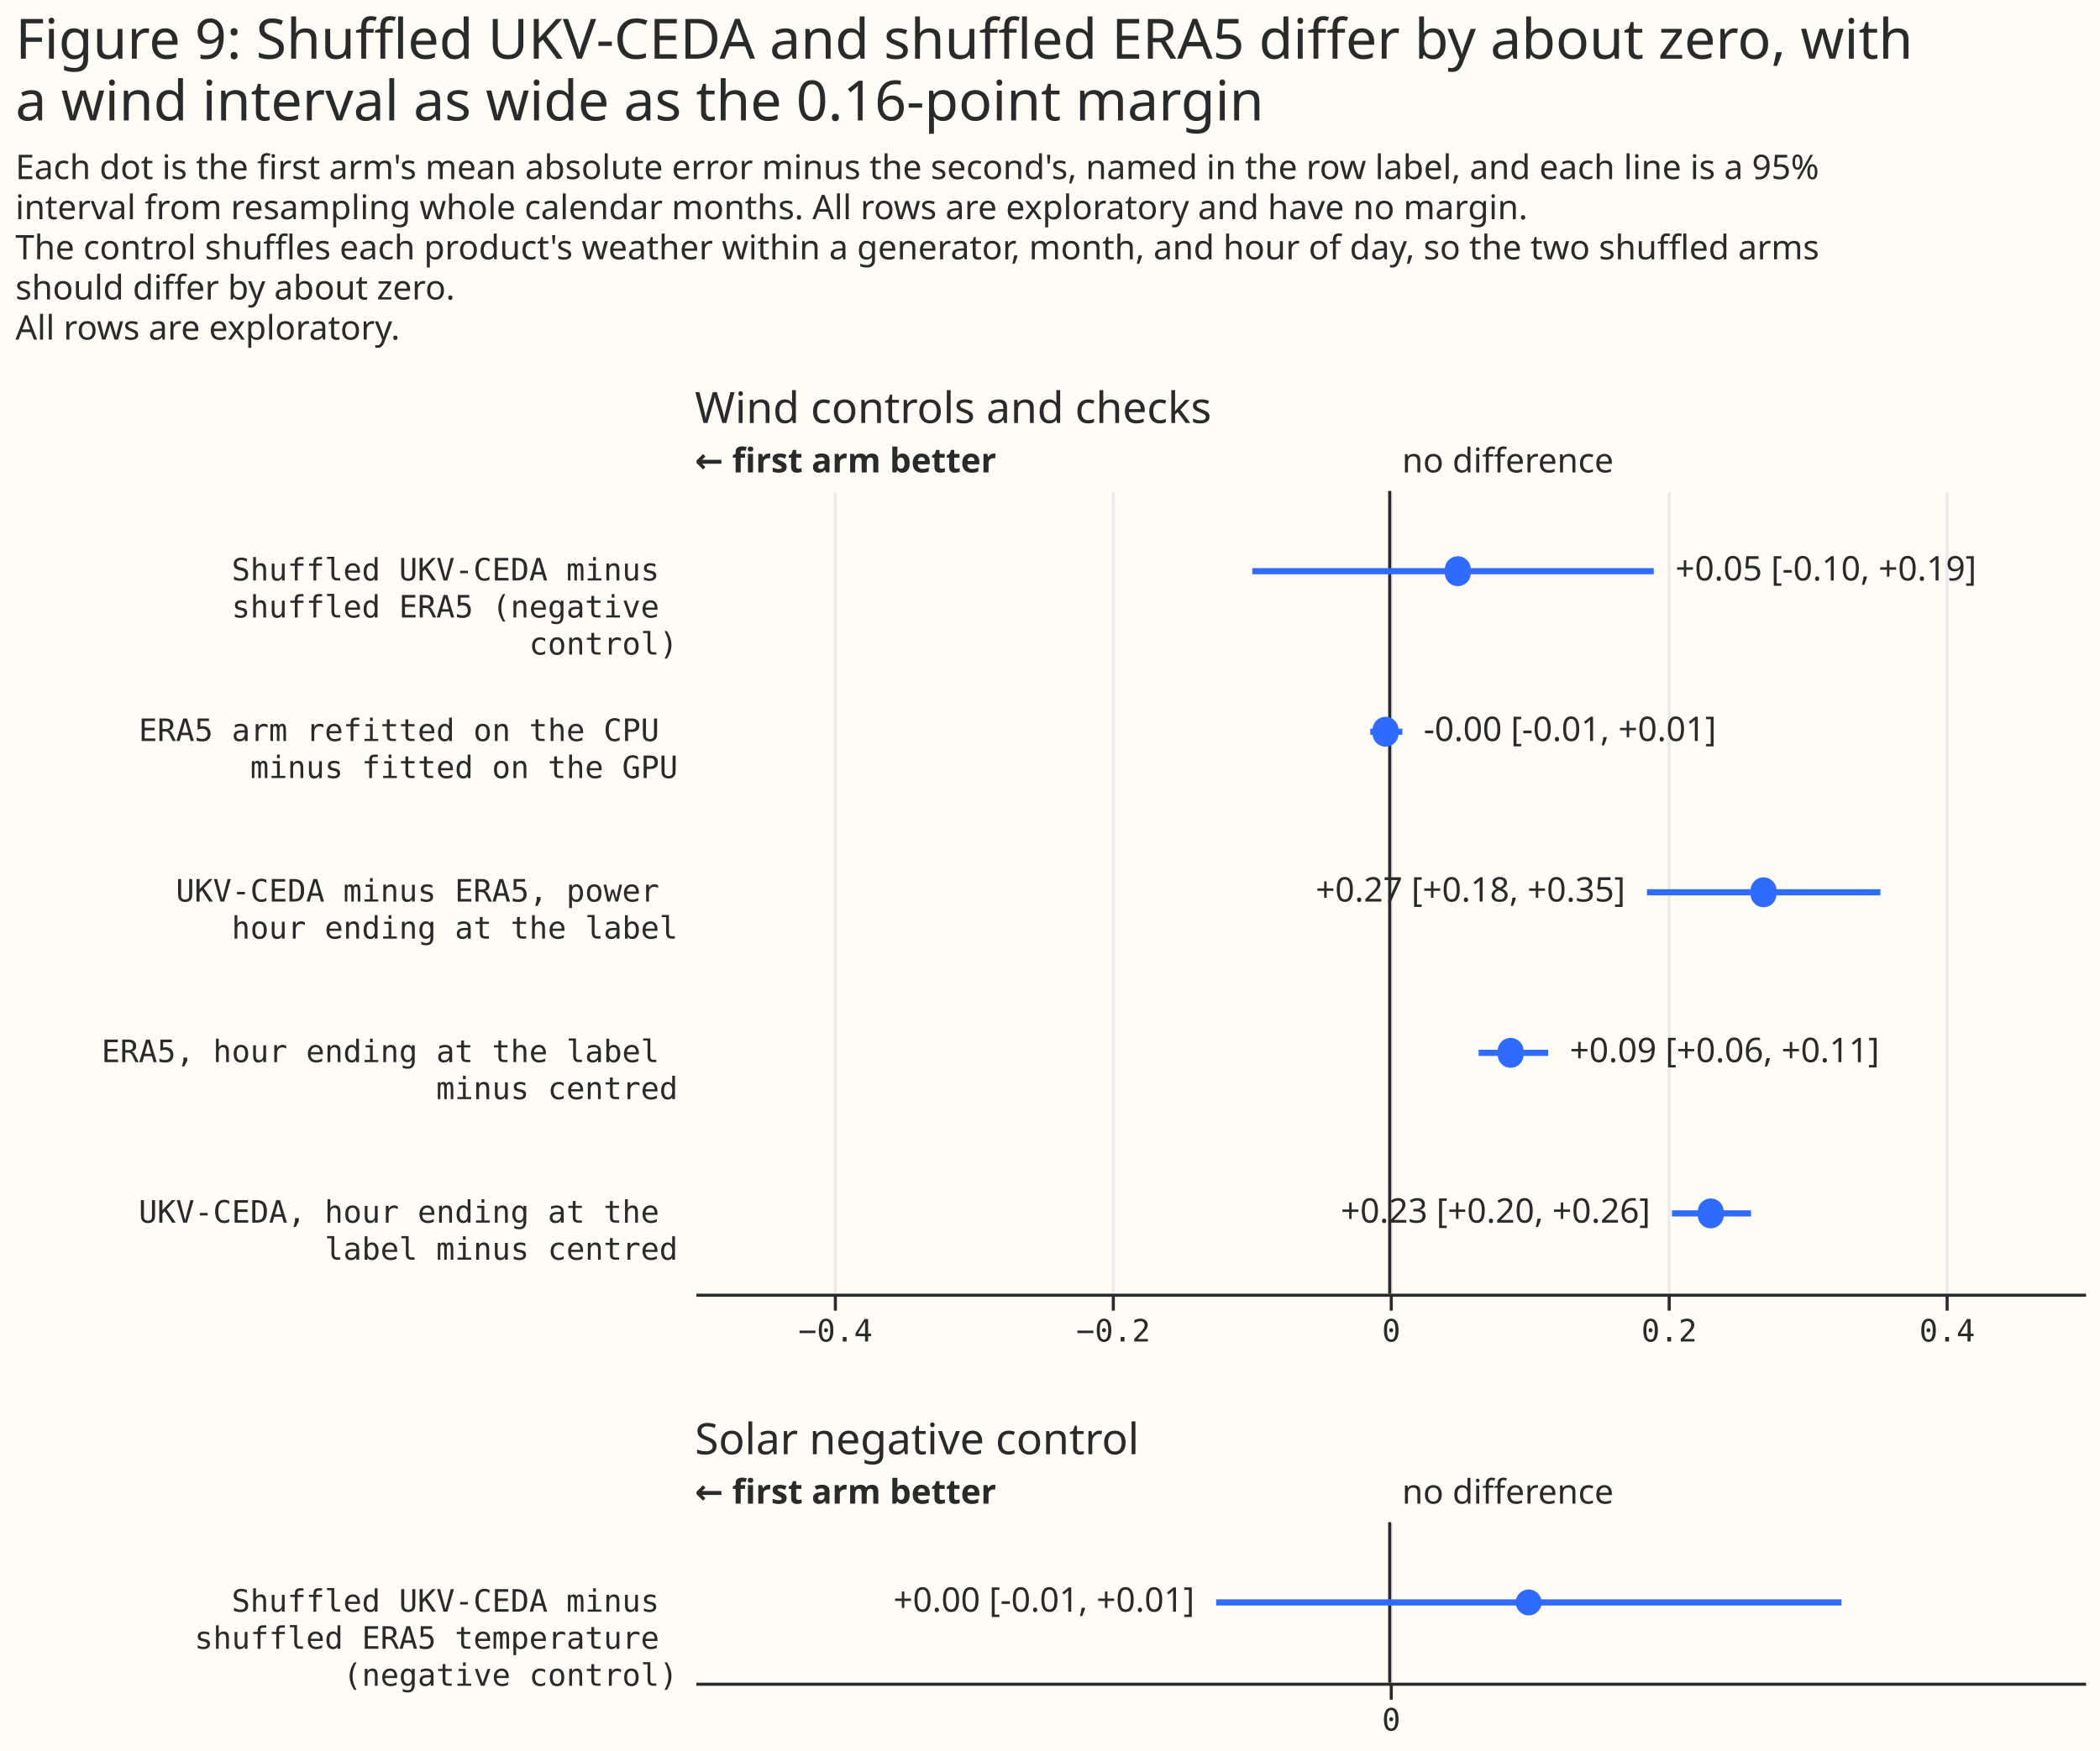
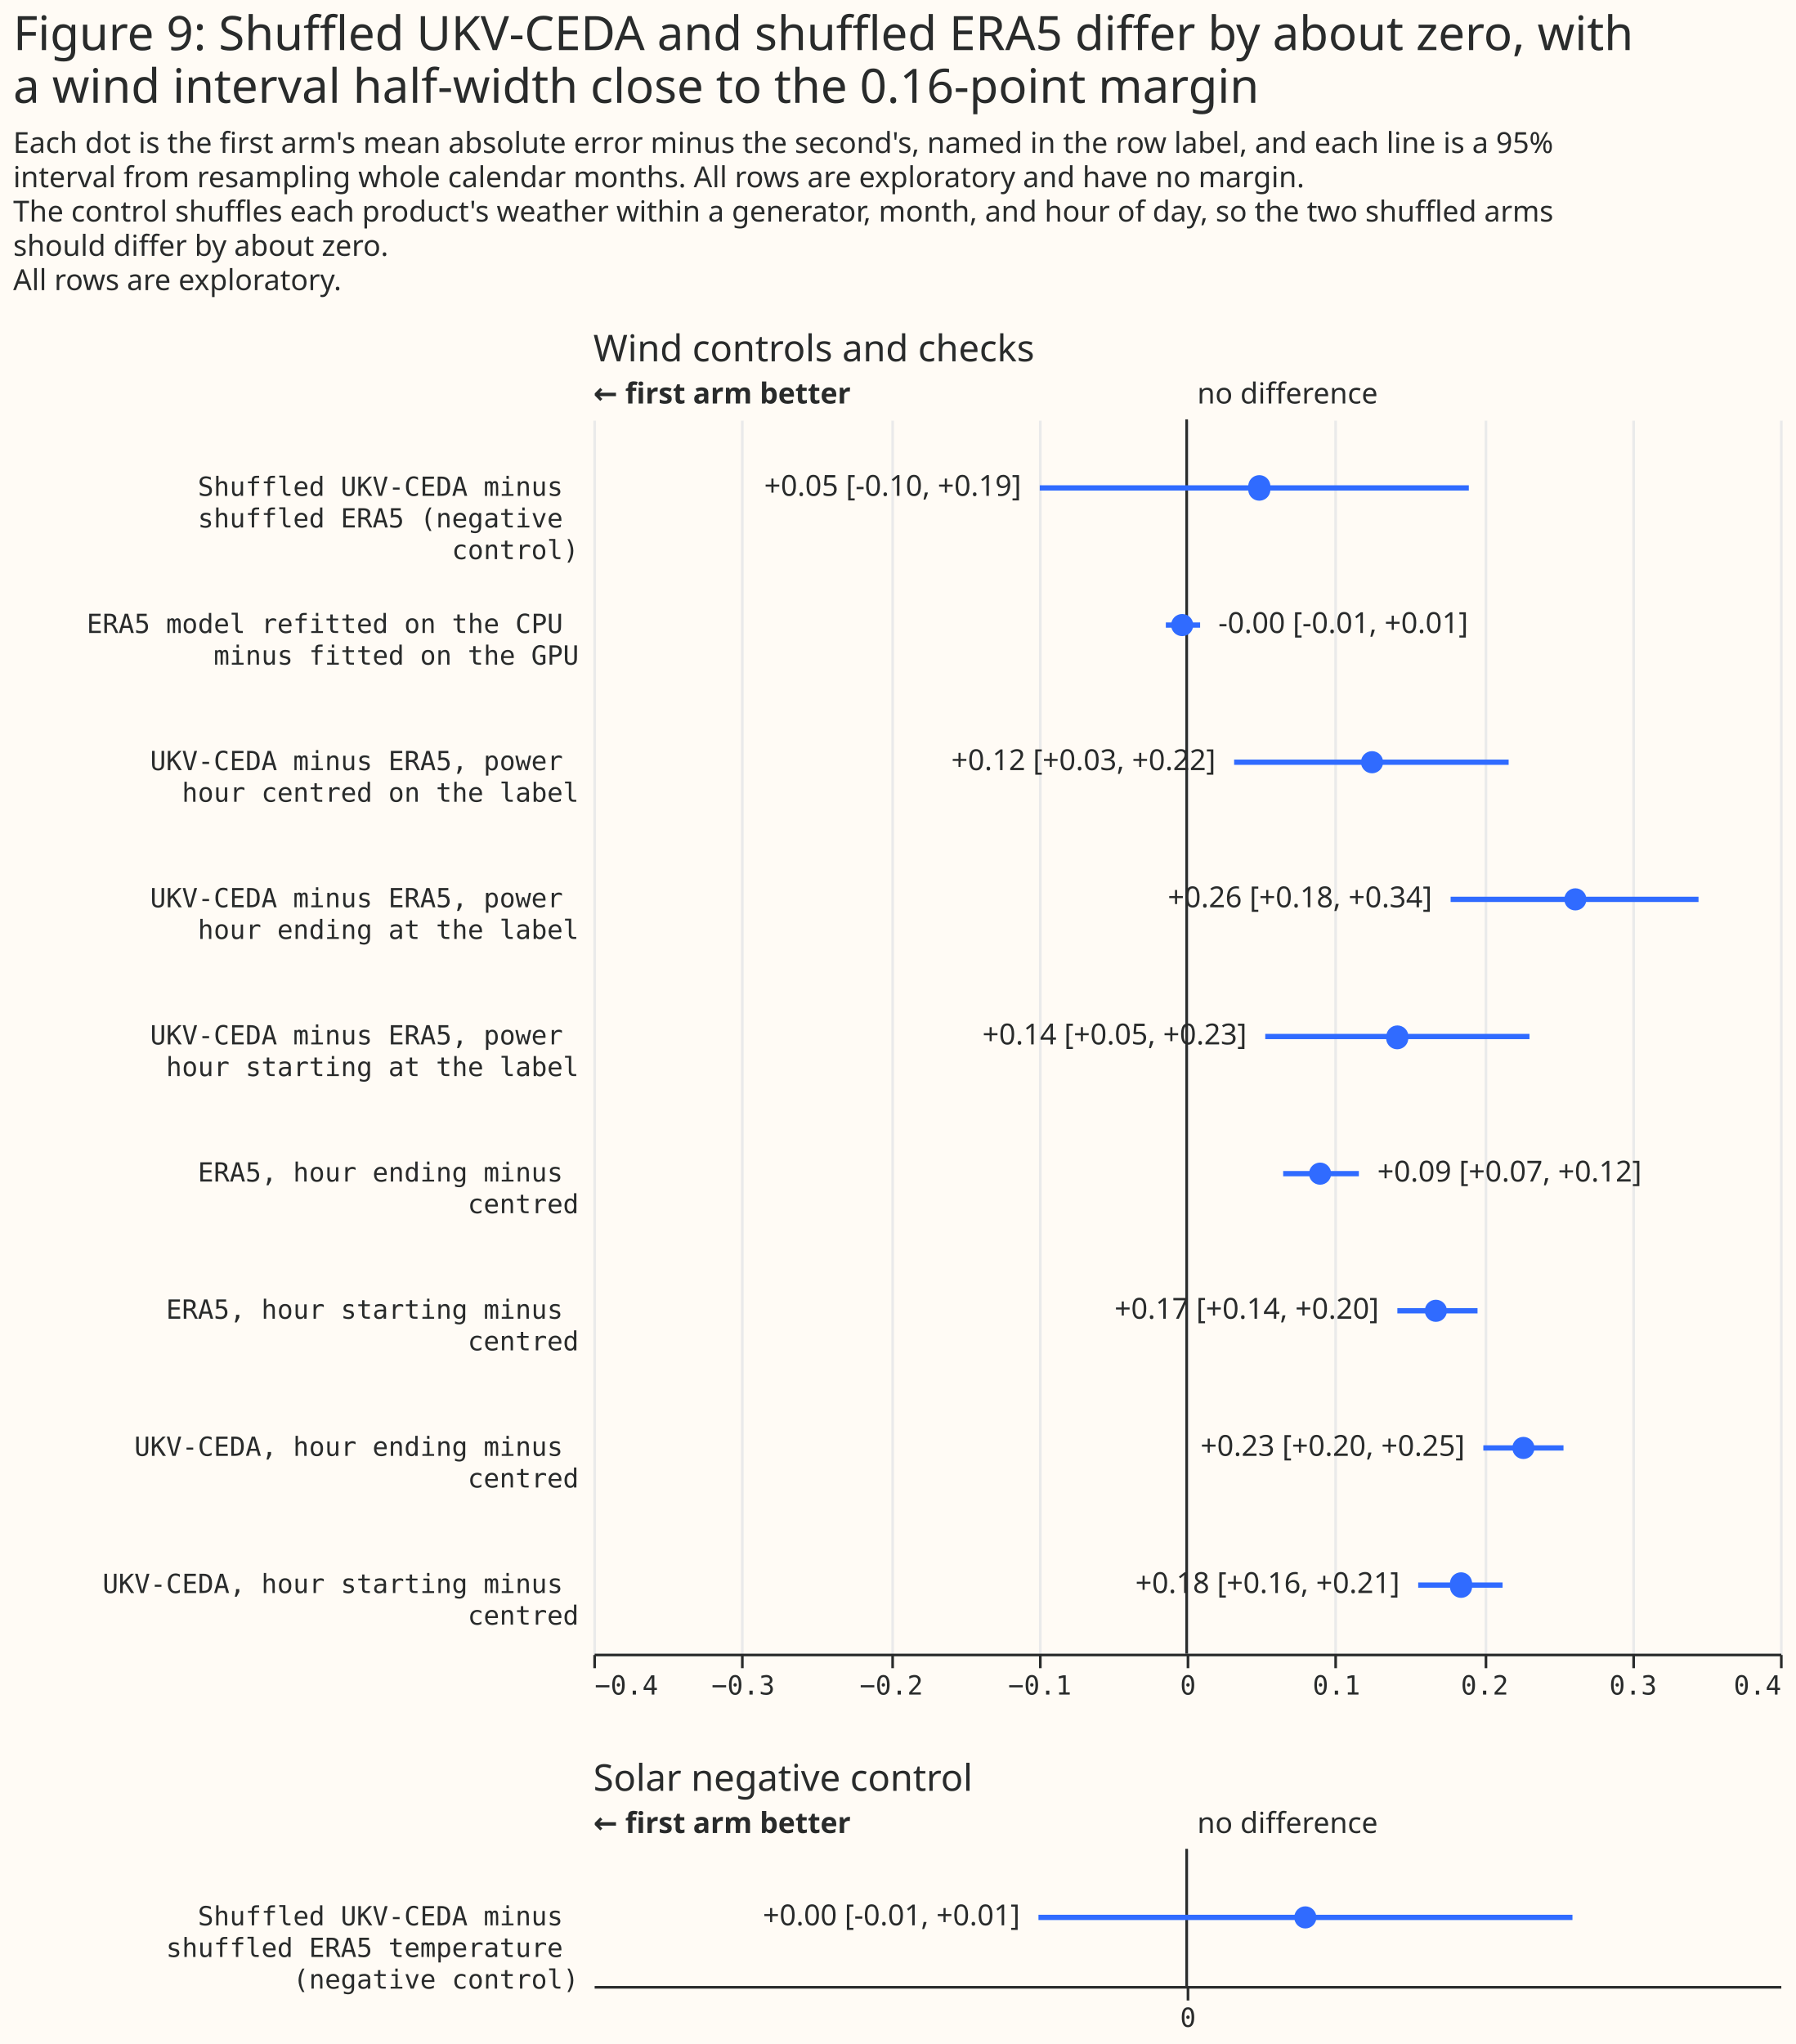
- <svg xmlns="http://www.w3.org/2000/svg" width="680" height="567" class="marks" viewBox="0 0 680 567">
-   <path fill="#fffbf5" d="M0 0h680v567H0z" />
+ <svg xmlns="http://www.w3.org/2000/svg" width="681" height="775" class="marks" viewBox="0 0 681 775">
+   <path fill="#fffbf5" d="M0 0h681v775H0z" />
  <g fill="none" stroke-miterlimit="10" aria-roledescription="group mark container" class="mark-group role-frame root">
    <path d="M225 159h450z" aria-hidden="true" class="background" />
    <g aria-roledescription="group mark container" class="mark-group role-scope concat_0_group">
-       <path fill="#fffbf5" d="M225 159h450v260H225Z" aria-hidden="true" class="background" />
+       <path fill="#fffbf5" d="M225 159h450v468H225Z" aria-hidden="true" class="background" />
      <g aria-hidden="true" class="mark-group role-axis">
-         <path stroke="#eaeaea" d="M270.5 419.5v-260m90 260v-260m90 260v-260m90 260v-260m90 260v-260" class="mark-rule role-axis-grid" pointer-events="none" />
+         <path stroke="#eaeaea" d="M225.5 627.5v-468m56 468v-468m57 468v-468m56 468v-468m56 468v-468m56 468v-468m57 468v-468m56 468v-468m56 468v-468" class="mark-rule role-axis-grid" pointer-events="none" />
      </g>
-       <g aria-label="X-axis for a linear scale with values from −0.5 to 0.5" aria-roledescription="axis" class="mark-group role-axis" pointer-events="none">
-         <path stroke="#292b2b" d="M270.5 419.5v5m90-5v5m90-5v5m90-5v5m90-5v5" class="mark-rule role-axis-tick" />
-         <g fill="#292b2b" class="mark-text role-axis-label" font-family="Matter Semi Mono, Roboto Mono, monospace" font-size="10" text-anchor="middle">
-           <text transform="translate(270.5 434.5)">−0.4</text>
-           <text transform="translate(360.5 434.5)">−0.2</text>
-           <text transform="translate(450.5 434.5)">0</text>
-           <text transform="translate(540.5 434.5)">0.2</text>
-           <text transform="translate(630.5 434.5)">0.4</text>
+       <g aria-label="X-axis for a linear scale with values from −0.4 to 0.4" aria-roledescription="axis" class="mark-group role-axis" pointer-events="none">
+         <path stroke="#292b2b" d="M225.5 627.5v5m56-5v5m57-5v5m56-5v5m56-5v5m56-5v5m57-5v5m56-5v5m56-5v5" class="mark-rule role-axis-tick" />
+         <g fill="#292b2b" class="mark-text role-axis-label" font-family="Matter Semi Mono, Roboto Mono, monospace" font-size="10">
+           <text transform="translate(225.5 642.5)">−0.4</text>
+           <text text-anchor="middle" transform="translate(281.8 642.5)">−0.3</text>
+           <text text-anchor="middle" transform="translate(338 642.5)">−0.2</text>
+           <text text-anchor="middle" transform="translate(394.3 642.5)">−0.1</text>
+           <text text-anchor="middle" transform="translate(450.5 642.5)">0</text>
+           <text text-anchor="middle" transform="translate(506.8 642.5)">0.1</text>
+           <text text-anchor="middle" transform="translate(563 642.5)">0.2</text>
+           <text text-anchor="middle" transform="translate(619.3 642.5)">0.3</text>
+           <text text-anchor="end" transform="translate(675.5 642.5)">0.4</text>
        </g>
-         <path stroke="#292b2b" d="M225.5 419.5h450" class="mark-rule role-axis-domain" />
+         <path stroke="#292b2b" d="M225.5 627.5h450" class="mark-rule role-axis-domain" />
      </g>
-       <g aria-label="Y-axis for a discrete scale with 5 values: Shuffled UKV-CEDA minus shuffled ERA5 (negative control), ERA5 arm refitted on the CPU minus fitted on the GPU, UKV-CEDA minus ERA5, power hour ending at the label, ERA5, hour ending at the label minus centred, UKV-CEDA, hour ending at the label minus centred" aria-roledescription="axis" class="mark-group role-axis">
+       <g aria-label="Y-axis for a discrete scale with 9 values: Shuffled UKV-CEDA minus shuffled ERA5 (negative control), ERA5 model refitted on the CPU minus fitted on the GPU, UKV-CEDA minus ERA5, power hour centred on the label, UKV-CEDA minus ERA5, power hour ending at the label, UKV-CEDA minus ERA5, power hour starting at the label, ending with UKV-CEDA, hour starting minus centred" aria-roledescription="axis" class="mark-group role-axis">
        <g fill="#292b2b" class="mark-text role-axis-label" font-family="Matter Semi Mono, Roboto Mono, monospace" font-size="10" pointer-events="none" text-anchor="end">
          <text transform="translate(219.5 188)">
            <tspan>Shuffled UKV-CEDA minus</tspan>
            <tspan x="0" dy="12">shuffled ERA5 (negative</tspan>
            <tspan x="0" dy="12">control)</tspan>
          </text>
          <text transform="translate(219.5 240)">
-             <tspan>ERA5 arm refitted on the CPU</tspan>
+             <tspan>ERA5 model refitted on the CPU</tspan>
            <tspan x="0" dy="12">minus fitted on the GPU</tspan>
          </text>
          <text transform="translate(219.5 292)">
            <tspan>UKV-CEDA minus ERA5, power</tspan>
+             <tspan x="0" dy="12">hour centred on the label</tspan>
+           </text>
+           <text transform="translate(219.5 344)">
+             <tspan>UKV-CEDA minus ERA5, power</tspan>
            <tspan x="0" dy="12">hour ending at the label</tspan>
          </text>
-           <text transform="translate(219.5 344)">
-             <tspan>ERA5, hour ending at the label</tspan>
-             <tspan x="0" dy="12">minus centred</tspan>
+           <text transform="translate(219.5 396)">
+             <tspan>UKV-CEDA minus ERA5, power</tspan>
+             <tspan x="0" dy="12">hour starting at the label</tspan>
          </text>
-           <text transform="translate(219.5 396)">
-             <tspan>UKV-CEDA, hour ending at the</tspan>
-             <tspan x="0" dy="12">label minus centred</tspan>
+           <text transform="translate(219.5 448)">
+             <tspan>ERA5, hour ending minus</tspan>
+             <tspan x="0" dy="12">centred</tspan>
+           </text>
+           <text transform="translate(219.5 500)">
+             <tspan>ERA5, hour starting minus</tspan>
+             <tspan x="0" dy="12">centred</tspan>
+           </text>
+           <text transform="translate(219.5 552)">
+             <tspan>UKV-CEDA, hour ending minus</tspan>
+             <tspan x="0" dy="12">centred</tspan>
+           </text>
+           <text transform="translate(219.5 604)">
+             <tspan>UKV-CEDA, hour starting minus</tspan>
+             <tspan x="0" dy="12">centred</tspan>
          </text>
        </g>
      </g>
      <g aria-roledescription="rule mark container" class="mark-rule role-mark concat_0_layer_0_marks">
-         <path stroke="#292b2b" d="M450 159v260" aria-label="x: 0" aria-roledescription="rule mark" />
+         <path stroke="#292b2b" d="M450 159v468" aria-label="x: 0" aria-roledescription="rule mark" />
      </g>
      <g aria-roledescription="text mark container" class="mark-text role-mark concat_0_layer_1_marks">
        <text fill="#292b2b" aria-label="x: 0" aria-roledescription="text mark" font-family="Matter XH, DM Sans, sans-serif" font-size="11" transform="translate(454 153)">no difference</text>
      </g>
      <g aria-roledescription="text mark container" class="mark-text role-mark concat_0_layer_2_marks">
-         <text fill="#292b2b" aria-label="x: −0.5" aria-roledescription="text mark" font-family="Matter XH, DM Sans, sans-serif" font-size="11" font-weight="bold" transform="translate(225 153)">← first arm better</text>
+         <text fill="#292b2b" aria-label="x: −0.4" aria-roledescription="text mark" font-family="Matter XH, DM Sans, sans-serif" font-size="11" font-weight="bold" transform="translate(225 153)">← first arm better</text>
      </g>
      <g stroke="#306bff" stroke-width="2" aria-hidden="true" class="mark-rule role-mark concat_0_layer_3_marks" clip-path="url(#a)" transform="translate(225 159)">
-         <path d="M180.5 26h130m-91.8 52h10.4m79.2 52h75.6m-130.1 52h22.5m40.1 52H342" />
+         <path d="M169.3 26H332M217.1 78h13m12.9 52h104.1m-22 52h94m-164.3 52H355m-93.4 52h28.7m14.6 52h30.4m2.2 52h30.4m-55.1 52h32" />
      </g>
      <g fill="#306bff" aria-hidden="true" class="mark-symbol role-mark concat_0_layer_4_marks" clip-path="url(#b)" transform="translate(225 159)">
-         <path d="M251.2 26a4.2 4.2 0 1 1-8.3 0 4.2 4.2 0 1 1 8.3 0m-23.4 52a4.2 4.2 0 1 1-8.3 0 4.2 4.2 0 1 1 8.3 0m122.4 52a4.2 4.2 0 1 1-8.3 0 4.2 4.2 0 1 1 8.3 0m-81.9 52a4.2 4.2 0 1 1-8.3 0 4.2 4.2 0 1 1 8.3 0m64.8 52a4.2 4.2 0 1 1-8.3 0 4.2 4.2 0 1 1 8.3 0" />
+         <path d="M256.7 26a4.2 4.2 0 1 1-8.3 0 4.2 4.2 0 1 1 8.3 0m-29.2 52a4.2 4.2 0 1 1-8.4 0 4.2 4.2 0 1 1 8.4 0m72 52a4.2 4.2 0 1 1-8.4 0 4.2 4.2 0 1 1 8.4 0m77.1 52a4.2 4.2 0 1 1-8.4 0 4.2 4.2 0 1 1 8.4 0M309 234a4.2 4.2 0 1 1-8.3 0 4.2 4.2 0 1 1 8.4 0m-29.3 52a4.2 4.2 0 1 1-8.4 0 4.2 4.2 0 1 1 8.4 0m43.9 52a4.2 4.2 0 1 1-8.4 0 4.2 4.2 0 1 1 8.4 0m33.2 52a4.2 4.2 0 1 1-8.4 0 4.2 4.2 0 1 1 8.4 0m-23.7 52a4.2 4.2 0 1 1-8.3 0 4.2 4.2 0 1 1 8.3 0" />
      </g>
      <g fill="#292b2b" aria-hidden="true" class="mark-text role-mark concat_0_layer_6_marks" font-family="Matter XH, DM Sans, sans-serif" font-size="11">
-         <text transform="translate(542.5 188)">+0.05 [-0.10, +0.19]</text>
-         <text transform="translate(461 240)">-0.00 [-0.01, +0.01]</text>
-         <text transform="translate(508.3 344)">+0.09 [+0.06, +0.11]</text>
+         <text transform="translate(462 240)">-0.00 [-0.01, +0.01]</text>
+         <text transform="translate(522.3 448)">+0.09 [+0.07, +0.12]</text>
      </g>
      <g fill="#292b2b" aria-hidden="true" class="mark-text role-mark concat_0_layer_7_marks" font-family="Matter XH, DM Sans, sans-serif" font-size="11" text-anchor="end">
-         <text transform="translate(526.3 292)">+0.27 [+0.18, +0.35]</text>
-         <text transform="translate(534.4 396)">+0.23 [+0.20, +0.26]</text>
+         <text transform="translate(387.3 188)">+0.05 [-0.10, +0.19]</text>
+         <text transform="translate(461 292)">+0.12 [+0.03, +0.22]</text>
+         <text transform="translate(543.1 344)">+0.26 [+0.18, +0.34]</text>
+         <text transform="translate(472.8 396)">+0.14 [+0.05, +0.23]</text>
+         <text transform="translate(522.9 500)">+0.17 [+0.14, +0.20]</text>
+         <text transform="translate(555.5 552)">+0.23 [+0.20, +0.25]</text>
+         <text transform="translate(530.8 604)">+0.18 [+0.16, +0.21]</text>
      </g>
      <g class="mark-group role-title">
        <text fill="#292b2b" aria-label="Title text 'Wind controls and checks'" aria-roledescription="title" class="mark-text role-title-text" font-family="Matter XH, DM Sans, sans-serif" font-size="14" pointer-events="none" transform="translate(225 137)">Wind controls and checks</text>
      </g>
    </g>
    <g aria-roledescription="group mark container" class="mark-group role-scope concat_1_group">
-       <path fill="#fffbf5" d="M225 493h450v52H225Z" aria-hidden="true" class="background" />
+       <path fill="#fffbf5" d="M225 701h450v52H225Z" aria-hidden="true" class="background" />
      <g aria-hidden="true" class="mark-group role-axis">
-         <path stroke="#eaeaea" d="M450.5 545.5v-52" class="mark-rule role-axis-grid" pointer-events="none" />
+         <path stroke="#eaeaea" d="M450.5 753.5v-52" class="mark-rule role-axis-grid" pointer-events="none" />
      </g>
      <g aria-label="X-axis for a linear scale with values from −0.02 to 0.02" aria-roledescription="axis" class="mark-group role-axis" pointer-events="none">
-         <path stroke="#292b2b" d="M450.5 545.5v5" class="mark-rule role-axis-tick" />
-         <text fill="#292b2b" class="mark-text role-axis-label" font-family="Matter Semi Mono, Roboto Mono, monospace" font-size="10" text-anchor="middle" transform="translate(450.5 560.5)">0</text>
-         <path stroke="#292b2b" d="M225.5 545.5h450" class="mark-rule role-axis-domain" />
+         <path stroke="#292b2b" d="M450.5 753.5v5" class="mark-rule role-axis-tick" />
+         <text fill="#292b2b" class="mark-text role-axis-label" font-family="Matter Semi Mono, Roboto Mono, monospace" font-size="10" text-anchor="middle" transform="translate(450.5 768.5)">0</text>
+         <path stroke="#292b2b" d="M225.5 753.5h450" class="mark-rule role-axis-domain" />
      </g>
      <g aria-label="Y-axis for a discrete scale with 1 value: Shuffled UKV-CEDA minus shuffled ERA5 temperature (negative control)" aria-roledescription="axis" class="mark-group role-axis">
-         <text fill="#292b2b" class="mark-text role-axis-label" font-family="Matter Semi Mono, Roboto Mono, monospace" font-size="10" pointer-events="none" text-anchor="end" transform="translate(219.5 522)">
+         <text fill="#292b2b" class="mark-text role-axis-label" font-family="Matter Semi Mono, Roboto Mono, monospace" font-size="10" pointer-events="none" text-anchor="end" transform="translate(219.5 730)">
          <tspan>Shuffled UKV-CEDA minus</tspan>
          <tspan x="0" dy="12">shuffled ERA5 temperature</tspan>
          <tspan x="0" dy="12">(negative control)</tspan>
        </text>
      </g>
      <g aria-roledescription="rule mark container" class="mark-rule role-mark concat_1_layer_0_marks">
-         <path stroke="#292b2b" d="M450 493v52" aria-label="x: 0" aria-roledescription="rule mark" />
+         <path stroke="#292b2b" d="M450 701v52" aria-label="x: 0" aria-roledescription="rule mark" />
      </g>
      <g aria-roledescription="text mark container" class="mark-text role-mark concat_1_layer_1_marks">
-         <text fill="#292b2b" aria-label="x: 0" aria-roledescription="text mark" font-family="Matter XH, DM Sans, sans-serif" font-size="11" transform="translate(454 487)">no difference</text>
+         <text fill="#292b2b" aria-label="x: 0" aria-roledescription="text mark" font-family="Matter XH, DM Sans, sans-serif" font-size="11" transform="translate(454 695)">no difference</text>
      </g>
      <g aria-roledescription="text mark container" class="mark-text role-mark concat_1_layer_2_marks">
-         <text fill="#292b2b" aria-label="x: −0.02" aria-roledescription="text mark" font-family="Matter XH, DM Sans, sans-serif" font-size="11" font-weight="bold" transform="translate(225 487)">← first arm better</text>
+         <text fill="#292b2b" aria-label="x: −0.02" aria-roledescription="text mark" font-family="Matter XH, DM Sans, sans-serif" font-size="11" font-weight="bold" transform="translate(225 695)">← first arm better</text>
      </g>
-       <g aria-hidden="true" class="mark-rule role-mark concat_1_layer_3_marks" clip-path="url(#c)" transform="translate(225 493)">
+       <g aria-hidden="true" class="mark-rule role-mark concat_1_layer_3_marks" clip-path="url(#c)" transform="translate(225 701)">
        <path stroke="#306bff" stroke-width="2" d="M168.8 26h202.5" />
      </g>
-       <g aria-hidden="true" class="mark-symbol role-mark concat_1_layer_4_marks" clip-path="url(#d)" transform="translate(225 493)">
+       <g aria-hidden="true" class="mark-symbol role-mark concat_1_layer_4_marks" clip-path="url(#d)" transform="translate(225 701)">
        <path fill="#306bff" d="M274.2 26a4.2 4.2 0 1 1-8.4 0 4.2 4.2 0 1 1 8.4 0" />
      </g>
-       <text fill="#292b2b" aria-hidden="true" class="mark-text role-mark concat_1_layer_6_marks" font-family="Matter XH, DM Sans, sans-serif" font-size="11" text-anchor="end" transform="translate(386.8 522)">+0.00 [-0.01, +0.01]</text>
+       <text fill="#292b2b" aria-hidden="true" class="mark-text role-mark concat_1_layer_6_marks" font-family="Matter XH, DM Sans, sans-serif" font-size="11" text-anchor="end" transform="translate(386.8 730)">+0.00 [-0.01, +0.01]</text>
      <g class="mark-group role-title">
-         <text fill="#292b2b" aria-label="Title text 'Solar negative control'" aria-roledescription="title" class="mark-text role-title-text" font-family="Matter XH, DM Sans, sans-serif" font-size="14" pointer-events="none" transform="translate(225 471)">Solar negative control</text>
+         <text fill="#292b2b" aria-label="Title text 'Solar negative control'" aria-roledescription="title" class="mark-text role-title-text" font-family="Matter XH, DM Sans, sans-serif" font-size="14" pointer-events="none" transform="translate(225 679)">Solar negative control</text>
      </g>
    </g>
    <g fill="#292b2b" class="mark-group role-title" font-family="Matter XH, DM Sans, sans-serif" pointer-events="none">
-       <text aria-label="Title text 'Figure 9: Shuffled UKV-CEDA and shuffled ERA5 differ by about zero, with a wind interval as wide as the 0.16-point margin'" aria-roledescription="title" class="mark-text role-title-text" font-size="18" transform="translate(5 19)">
+       <text aria-label="Title text 'Figure 9: Shuffled UKV-CEDA and shuffled ERA5 differ by about zero, with a wind interval half-width close to the 0.16-point margin'" aria-roledescription="title" class="mark-text role-title-text" font-size="18" transform="translate(5 19)">
        <tspan>Figure 9: Shuffled UKV-CEDA and shuffled ERA5 differ by about zero, with</tspan>
-         <tspan x="0" dy="20">a wind interval as wide as the 0.16-point margin</tspan>
+         <tspan x="0" dy="20">a wind interval half-width close to the 0.16-point margin</tspan>
      </text>
      <text aria-label="Subtitle text 'Each dot is the first arm's mean absolute error minus the second's, named in the row label, and each line is a 95% interval from resampling whole calendar months. All rows are exploratory and have no margin. The control shuffles each product's weather within a generator, month, and hour of day, so the two shuffled arms should differ by about zero. All rows are exploratory.'" aria-roledescription="subtitle" class="mark-text role-title-subtitle" font-size="11" transform="translate(5 58)">
        <tspan>Each dot is the first arm's mean absolute error minus the second's, named in the row label, and each line is a 95%</tspan>
        <tspan x="0" dy="13">interval from resampling whole calendar months. All rows are exploratory and have no margin.</tspan>
        <tspan x="0" dy="13">The control shuffles each product's weather within a generator, month, and hour of day, so the two shuffled arms</tspan>
        <tspan x="0" dy="13">should differ by about zero.</tspan>
        <tspan x="0" dy="13">All rows are exploratory.</tspan>
      </text>
    </g>
  </g>
  <defs>
    <clipPath id="a">
-       <path d="M0 0h450v260H0z" />
+       <path d="M0 0h450v468H0z" />
    </clipPath>
    <clipPath id="b">
-       <path d="M0 0h450v260H0z" />
+       <path d="M0 0h450v468H0z" />
    </clipPath>
    <clipPath id="c">
      <path d="M0 0h450v52H0z" />
    </clipPath>
    <clipPath id="d">
      <path d="M0 0h450v52H0z" />
    </clipPath>
  </defs>
</svg>
